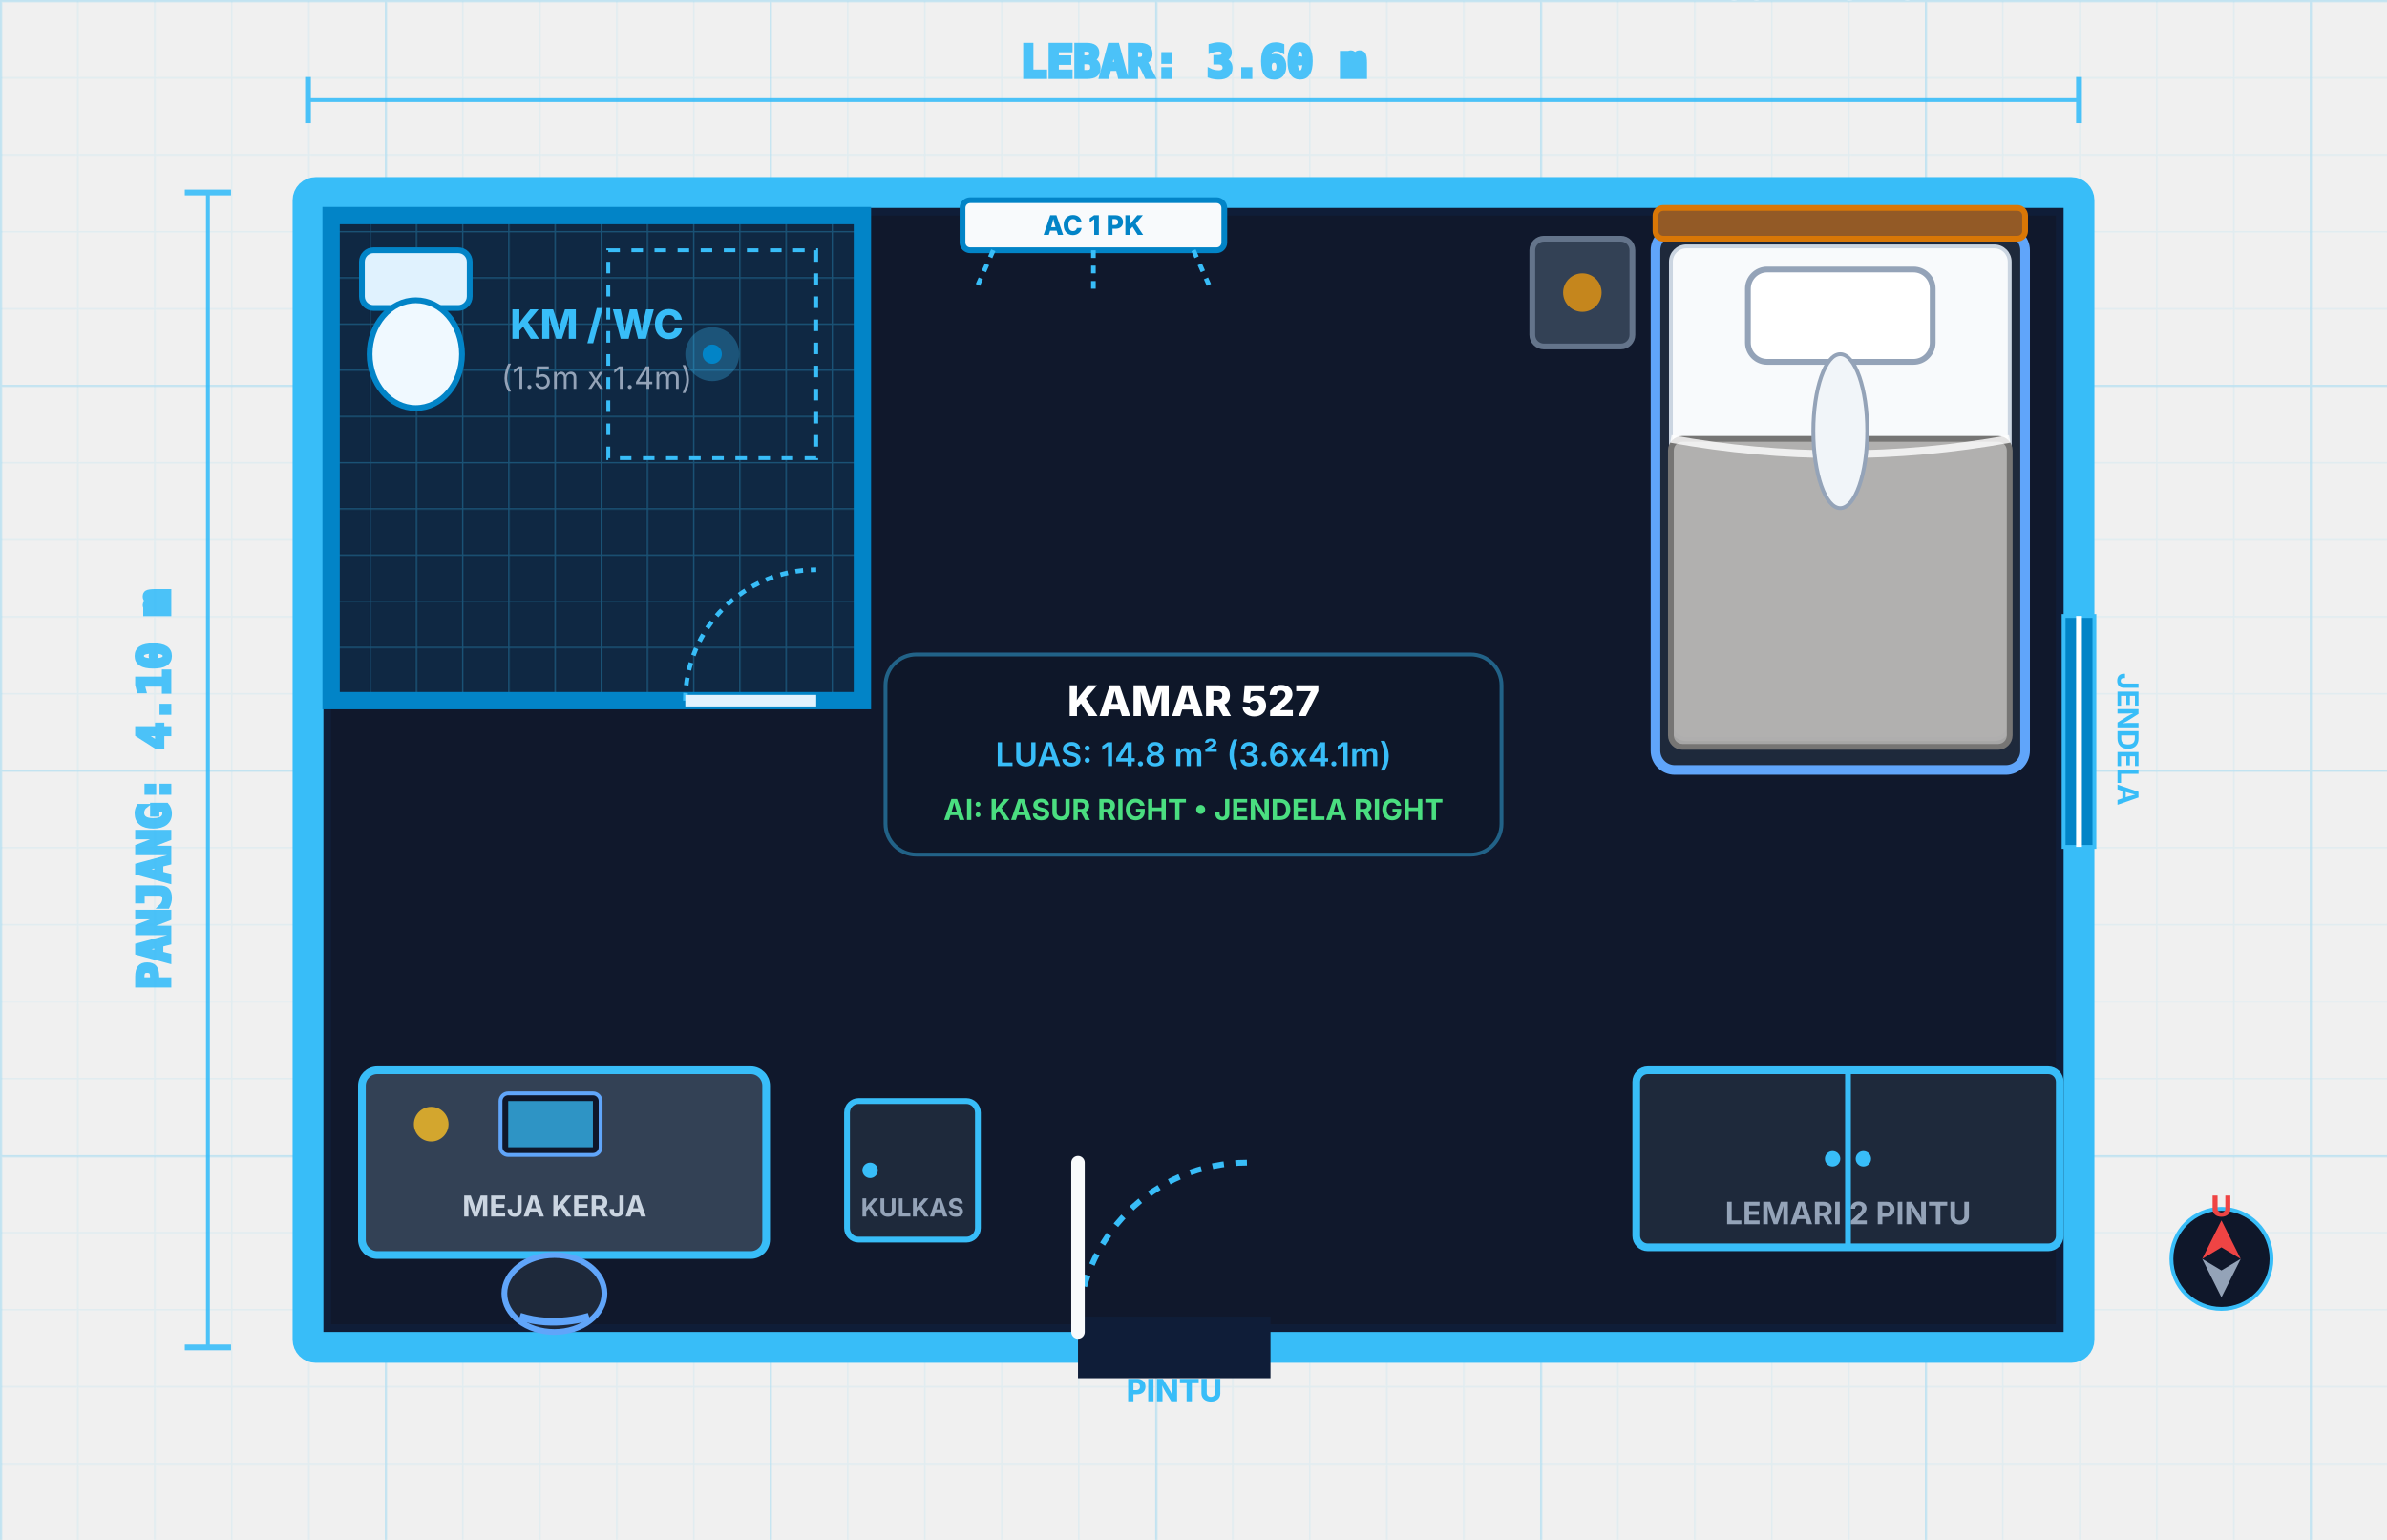
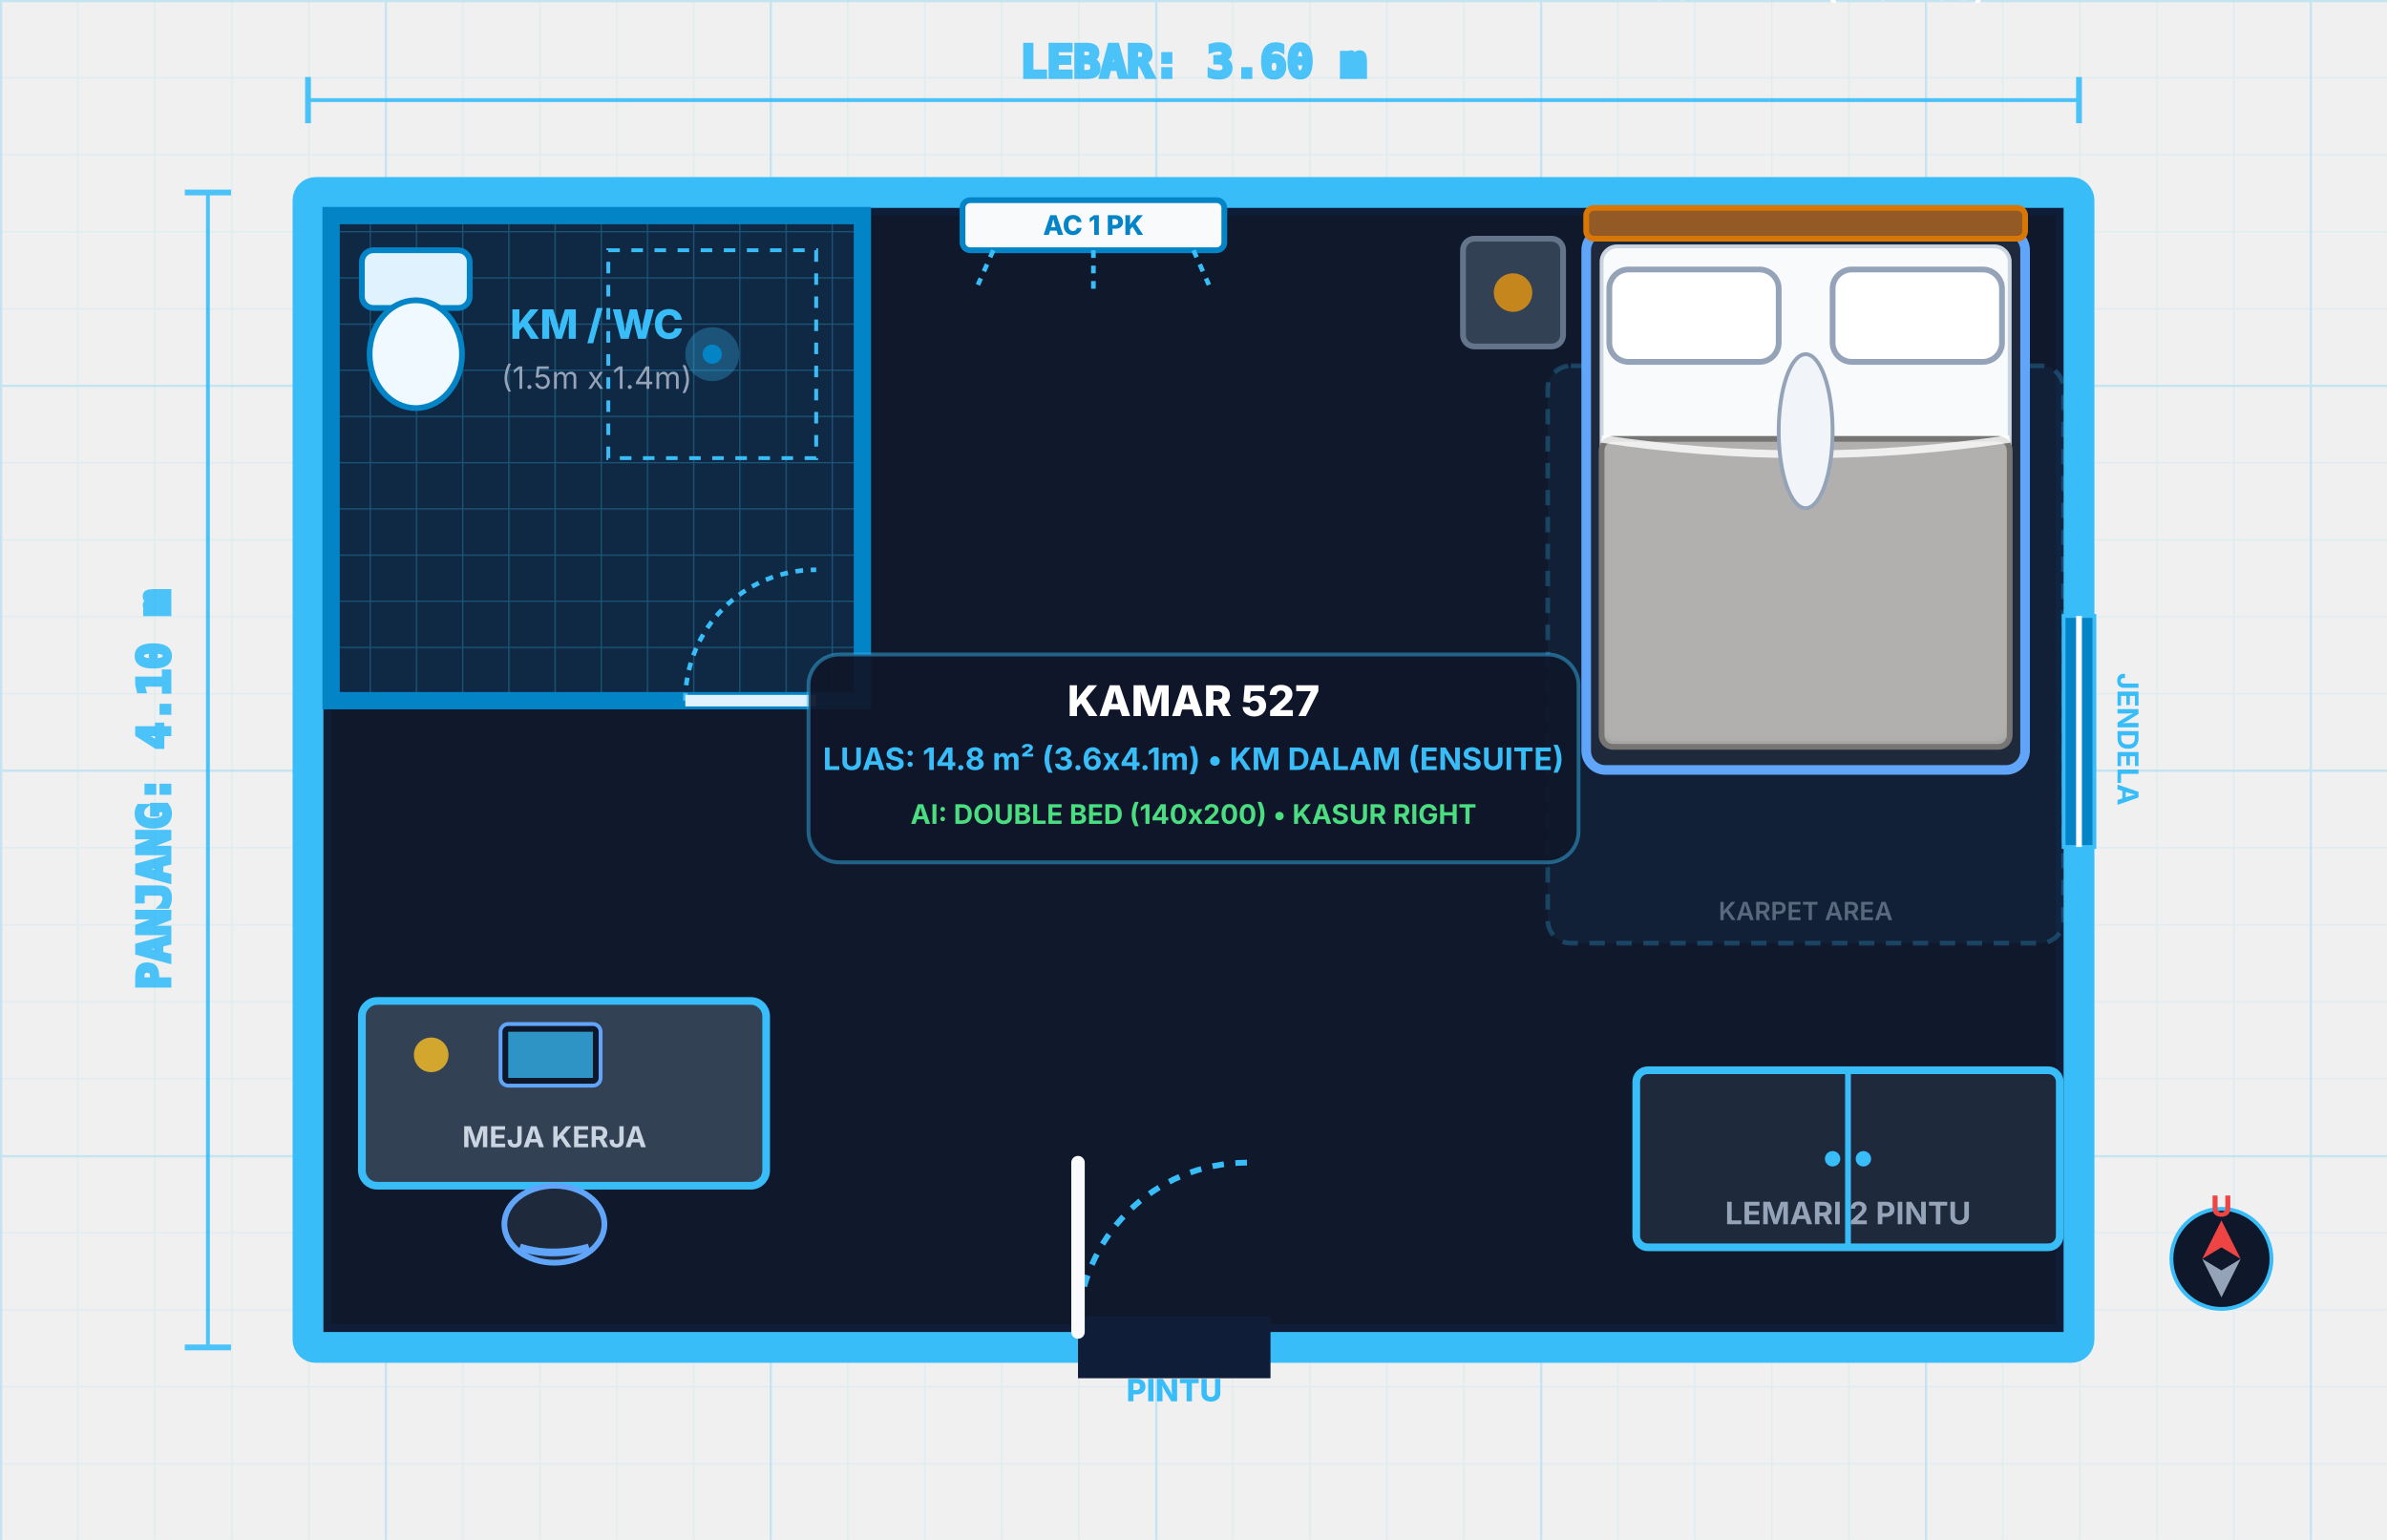
<svg xmlns="http://www.w3.org/2000/svg" viewBox="0 0 620 400" width="100%" height="100%" style="background:#0b1329; border-radius:12px; font-family:'Inter',system-ui,sans-serif;">
  <defs>
    <pattern id="grid_s_227" width="20" height="20" patternUnits="userSpaceOnUse">
      <path d="M 20 0 L 0 0 0 20" fill="none" stroke="rgba(56, 189, 248, 0.08)" stroke-width="0.8" />
    </pattern>
    <pattern id="grid_m_227" width="100" height="100" patternUnits="userSpaceOnUse">
      <path d="M 100 0 L 0 0 0 100" fill="none" stroke="rgba(56, 189, 248, 0.18)" stroke-width="1.2" />
    </pattern>
    <pattern id="tile_227" width="12" height="12" patternUnits="userSpaceOnUse">
      <rect width="12" height="12" fill="rgba(14, 165, 233, 0.12)" />
      <path d="M 12 0 L 0 0 0 12" fill="none" stroke="rgba(56, 189, 248, 0.28)" stroke-width="0.7" />
    </pattern>
  </defs>
  <rect width="620" height="400" fill="url(#grid_s_227)" />
  <rect width="620" height="400" fill="url(#grid_m_227)" />
  <g stroke="#38bdf8" stroke-width="1" opacity="0.9">
    <line x1="80" y1="26" x2="540" y2="26" />
    <line x1="80" y1="20" x2="80" y2="32" stroke-width="1.5" />
    <line x1="540" y1="20" x2="540" y2="32" stroke-width="1.5" />
    <text x="310" y="20" fill="#38bdf8" font-size="11.5" font-weight="700" text-anchor="middle" font-family="monospace">
      LEBAR: 3.60 m
    </text>
  </g>
  <g stroke="#38bdf8" stroke-width="1" opacity="0.9">
    <line x1="54" y1="50" x2="54" y2="350" />
    <line x1="48" y1="50" x2="60" y2="50" stroke-width="1.5" />
    <line x1="48" y1="350" x2="60" y2="350" stroke-width="1.5" />
    <text x="44" y="205" fill="#38bdf8" font-size="11.5" font-weight="700" text-anchor="middle" font-family="monospace" transform="rotate(-90 44 205)">
      PANJANG: 4.10 m
    </text>
  </g>
  <rect x="80" y="50" width="460" height="300" fill="#0f1d38" stroke="#38bdf8" stroke-width="8" rx="2" />
  <rect x="86" y="56" width="448" height="288" fill="#1f1c1d" opacity="0.22" />
  <rect x="86" y="56" width="448" height="288" fill="rgba(15, 23, 42, 0.75)" />
  <g>
    <rect x="86" y="56" width="138" height="126" fill="url(#tile_227)" stroke="#0284c7" stroke-width="4.5" />
    <text x="155" y="88" fill="#38bdf8" font-size="10.5" font-weight="800" text-anchor="middle">KM / WC</text>
    <text x="155" y="101" fill="#94a3b8" font-size="8" text-anchor="middle">(1.5m x 1.4m)</text>
    <rect x="94" y="65" width="28" height="15" rx="3" fill="#e0f2fe" stroke="#0284c7" stroke-width="1.5" />
    <ellipse cx="108" cy="92" rx="12" ry="14" fill="#f0f9ff" stroke="#0284c7" stroke-width="1.5" />
    <rect x="158" y="65" width="54" height="54" fill="none" stroke="#38bdf8" stroke-width="1" stroke-dasharray="3 3" />
    <circle cx="185" cy="92" r="7" fill="#38bdf8" opacity="0.3" />
    <circle cx="185" cy="92" r="2.5" fill="#0284c7" />
    <path d="M 178 182 A 34 34 0 0 1 212 148" fill="none" stroke="#38bdf8" stroke-width="1.2" stroke-dasharray="2 2" />
    <line x1="178" y1="182" x2="212" y2="182" stroke="#e0f2fe" stroke-width="3" />
  </g>
  <g>
-     <rect x="430" y="60" width="96" height="140" rx="5" fill="#1e293b" stroke="#60a5fa" stroke-width="2.5" />
-     <rect x="430" y="54" width="96" height="8" rx="2" fill="#935a26" stroke="#d97706" stroke-width="1.5" />
-     <rect x="434" y="64" width="88" height="128" rx="4" fill="#f8fafc" stroke="#cbd5e1" stroke-width="1" />
-     <rect x="434" y="114" width="88" height="80" rx="3" fill="#aeadab" stroke="#767574" stroke-width="1.5" fill-opacity="0.95" />
-     <path d="M 434 114 Q 478.0 122 522 114" fill="none" stroke="#ffffff" stroke-width="2" opacity="0.8" />
-     <rect x="454.0" y="70" width="48" height="24" rx="5" fill="#ffffff" stroke="#94a3b8" stroke-width="1.5" />
-     <ellipse cx="478.0" cy="112" rx="7" ry="20" fill="#f1f5f9" stroke="#94a3b8" stroke-width="1" />
-     <text x="478.0" cy="160" fill="#ffffff" font-size="8.5" font-weight="800" text-anchor="middle">SUPER SINGLE</text>
+     <rect x="402" y="95" width="134" height="150" rx="6" fill="rgba(56, 189, 248, 0.05)" stroke="rgba(56, 189, 248, 0.25)" stroke-width="1.2" stroke-dasharray="4 3" />
+     <text x="469.0" y="239" fill="rgba(148, 163, 184, 0.55)" font-size="6.5" font-weight="600" text-anchor="middle">KARPET AREA</text>
  </g>
-   <rect x="398" y="62" width="26" height="28" rx="3" fill="#334155" stroke="#64748b" stroke-width="1.5" />
-   <circle cx="411" cy="76" r="5" fill="#f59e0b" opacity="0.75" />
+   <g>
+     <rect x="412" y="60" width="114" height="140" rx="5" fill="#1e293b" stroke="#60a5fa" stroke-width="2.5" />
+     <rect x="412" y="54" width="114" height="8" rx="2" fill="#935a26" stroke="#d97706" stroke-width="1.5" />
+     <rect x="416" y="64" width="106" height="128" rx="4" fill="#f8fafc" stroke="#cbd5e1" stroke-width="1" />
+     <rect x="416" y="114" width="106" height="80" rx="3" fill="#aeadab" stroke="#767574" stroke-width="1.5" fill-opacity="0.95" />
+     <path d="M 416 114 Q 469.0 122 522 114" fill="none" stroke="#ffffff" stroke-width="2" opacity="0.8" />
+     <rect x="418" y="70" width="44" height="24" rx="5" fill="#ffffff" stroke="#94a3b8" stroke-width="1.5" />
+     <rect x="476" y="70" width="44" height="24" rx="5" fill="#ffffff" stroke="#94a3b8" stroke-width="1.5" />
+     <ellipse cx="469.0" cy="112" rx="7" ry="20" fill="#f1f5f9" stroke="#94a3b8" stroke-width="1" />
+     <text x="469.0" cy="160" fill="#ffffff" font-size="8" font-weight="800" text-anchor="middle">DOUBLE BED (140x200)</text>
+   </g>
+   <rect x="380" y="62" width="26" height="28" rx="3" fill="#334155" stroke="#64748b" stroke-width="1.5" />
+   <circle cx="393" cy="76" r="5" fill="#f59e0b" opacity="0.75" />
  <g>
    <rect x="425" y="278" width="110" height="46" rx="3" fill="#1e293b" stroke="#38bdf8" stroke-width="2" />
    <line x1="480" y1="278" x2="480" y2="324" stroke="#38bdf8" stroke-width="1.5" />
    <circle cx="476" cy="301" r="2" fill="#38bdf8" />
    <circle cx="484" cy="301" r="2" fill="#38bdf8" />
    <text x="480" y="318" fill="#94a3b8" font-size="8" font-weight="700" text-anchor="middle">LEMARI 2 PINTU</text>
  </g>
  <g>
-     <rect x="94" y="278" width="105" height="48" rx="4" fill="#334155" stroke="#38bdf8" stroke-width="2" />
-     <rect x="130" y="284" width="26" height="16" rx="2" fill="#0f172a" stroke="#60a5fa" stroke-width="1" />
-     <rect x="132" y="286" width="22" height="12" fill="#38bdf8" opacity="0.75" />
-     <circle cx="112" cy="292" r="4.5" fill="#fbbf24" opacity="0.8" />
-     <ellipse cx="144" cy="336" rx="13" ry="10" fill="#1e293b" stroke="#60a5fa" stroke-width="1.5" />
-     <path d="M 135 342 C 144 345 153 342 153 342" stroke="#60a5fa" stroke-width="2" fill="none" />
-     <text x="144" y="316" fill="#cbd5e1" font-size="7.5" font-weight="700" text-anchor="middle">MEJA KERJA</text>
+     <rect x="94" y="260" width="105" height="48" rx="4" fill="#334155" stroke="#38bdf8" stroke-width="2" />
+     <rect x="130" y="266" width="26" height="16" rx="2" fill="#0f172a" stroke="#60a5fa" stroke-width="1" />
+     <rect x="132" y="268" width="22" height="12" fill="#38bdf8" opacity="0.75" />
+     <circle cx="112" cy="274" r="4.5" fill="#fbbf24" opacity="0.8" />
+     <ellipse cx="144" cy="318" rx="13" ry="10" fill="#1e293b" stroke="#60a5fa" stroke-width="1.5" />
+     <path d="M 135 324 C 144 327 153 324 153 324" stroke="#60a5fa" stroke-width="2" fill="none" />
+     <text x="144" y="298" fill="#cbd5e1" font-size="7.5" font-weight="700" text-anchor="middle">MEJA KERJA</text>
  </g>
  <g>
    <rect x="250" y="52" width="68" height="13" rx="2" fill="#f8fafc" stroke="#0284c7" stroke-width="1.5" />
    <path d="M 258 65 L 254 74" stroke="#38bdf8" stroke-width="1.2" stroke-dasharray="2 2" />
    <path d="M 284 65 L 284 76" stroke="#38bdf8" stroke-width="1.2" stroke-dasharray="2 2" />
    <path d="M 310 65 L 314 74" stroke="#38bdf8" stroke-width="1.2" stroke-dasharray="2 2" />
    <text x="284" y="61" fill="#0284c7" font-size="7" font-weight="800" text-anchor="middle">AC 1 PK</text>
-   </g>
-   <g>
-     <rect x="220" y="286" width="34" height="36" rx="3" fill="#1e293b" stroke="#38bdf8" stroke-width="1.5" />
-     <circle cx="226" cy="304" r="2" fill="#38bdf8" />
-     <text x="237" y="316" fill="#94a3b8" font-size="6.5" font-weight="700" text-anchor="middle">KULKAS</text>
  </g>
  <g>
    <rect x="536" y="160" width="8" height="60" fill="#0284c7" stroke="#38bdf8" stroke-width="1" />
    <line x1="540" y1="160" x2="540" y2="220" stroke="#ffffff" stroke-width="1.5" />
    <text x="550" y="192" fill="#38bdf8" font-size="7.5" font-weight="700" text-anchor="middle" transform="rotate(90 550 192)">JENDELA</text>
  </g>
  <g>
    <rect x="280" y="342" width="50" height="16" fill="#0f1d38" />
    <path d="M 280 346 A 44 44 0 0 1 324 302" fill="none" stroke="#38bdf8" stroke-width="1.5" stroke-dasharray="3 3" />
    <line x1="280" y1="346" x2="280" y2="302" stroke="#f8fafc" stroke-width="3.5" stroke-linecap="round" />
    <text x="305" y="364" fill="#38bdf8" font-size="8" font-weight="800" text-anchor="middle">PINTU</text>
  </g>
  <g>
-     <rect x="230" y="170" width="160" height="52" rx="8" fill="rgba(15, 23, 42, 0.92)" stroke="rgba(56, 189, 248, 0.45)" stroke-width="1" />
+     <rect x="210" y="170" width="200" height="54" rx="8" fill="rgba(15, 23, 42, 0.94)" stroke="rgba(56, 189, 248, 0.45)" stroke-width="1" />
    <text x="310" y="186" fill="#ffffff" font-size="11" font-weight="800" text-anchor="middle">KAMAR 527</text>
-     <text x="310" y="199" fill="#38bdf8" font-size="8.5" font-weight="600" text-anchor="middle">LUAS: 14.8 m² (3.6x4.1m)</text>
-     <text x="310" y="213" fill="#4ade80" font-size="7.5" font-weight="700" text-anchor="middle">AI: KASUR RIGHT • JENDELA RIGHT</text>
+     <text x="310" y="200" fill="#38bdf8" font-size="8" font-weight="700" text-anchor="middle">LUAS: 14.8 m² (3.6x4.1m) • KM DALAM (ENSUITE)</text>
+     <text x="310" y="214" fill="#4ade80" font-size="7" font-weight="700" text-anchor="middle">AI: DOUBLE BED (140x200) • KASUR RIGHT</text>
  </g>
  <g transform="translate(562, 312)">
    <circle cx="15" cy="15" r="13" fill="#0f172a" stroke="#38bdf8" stroke-width="1" />
    <path d="M 15 5 L 20 15 L 15 12 L 10 15 Z" fill="#ef4444" />
    <path d="M 15 25 L 20 15 L 15 18 L 10 15 Z" fill="#94a3b8" />
    <text x="15" y="4" fill="#ef4444" font-size="7.5" font-weight="800" text-anchor="middle">U</text>
  </g>
</svg>
